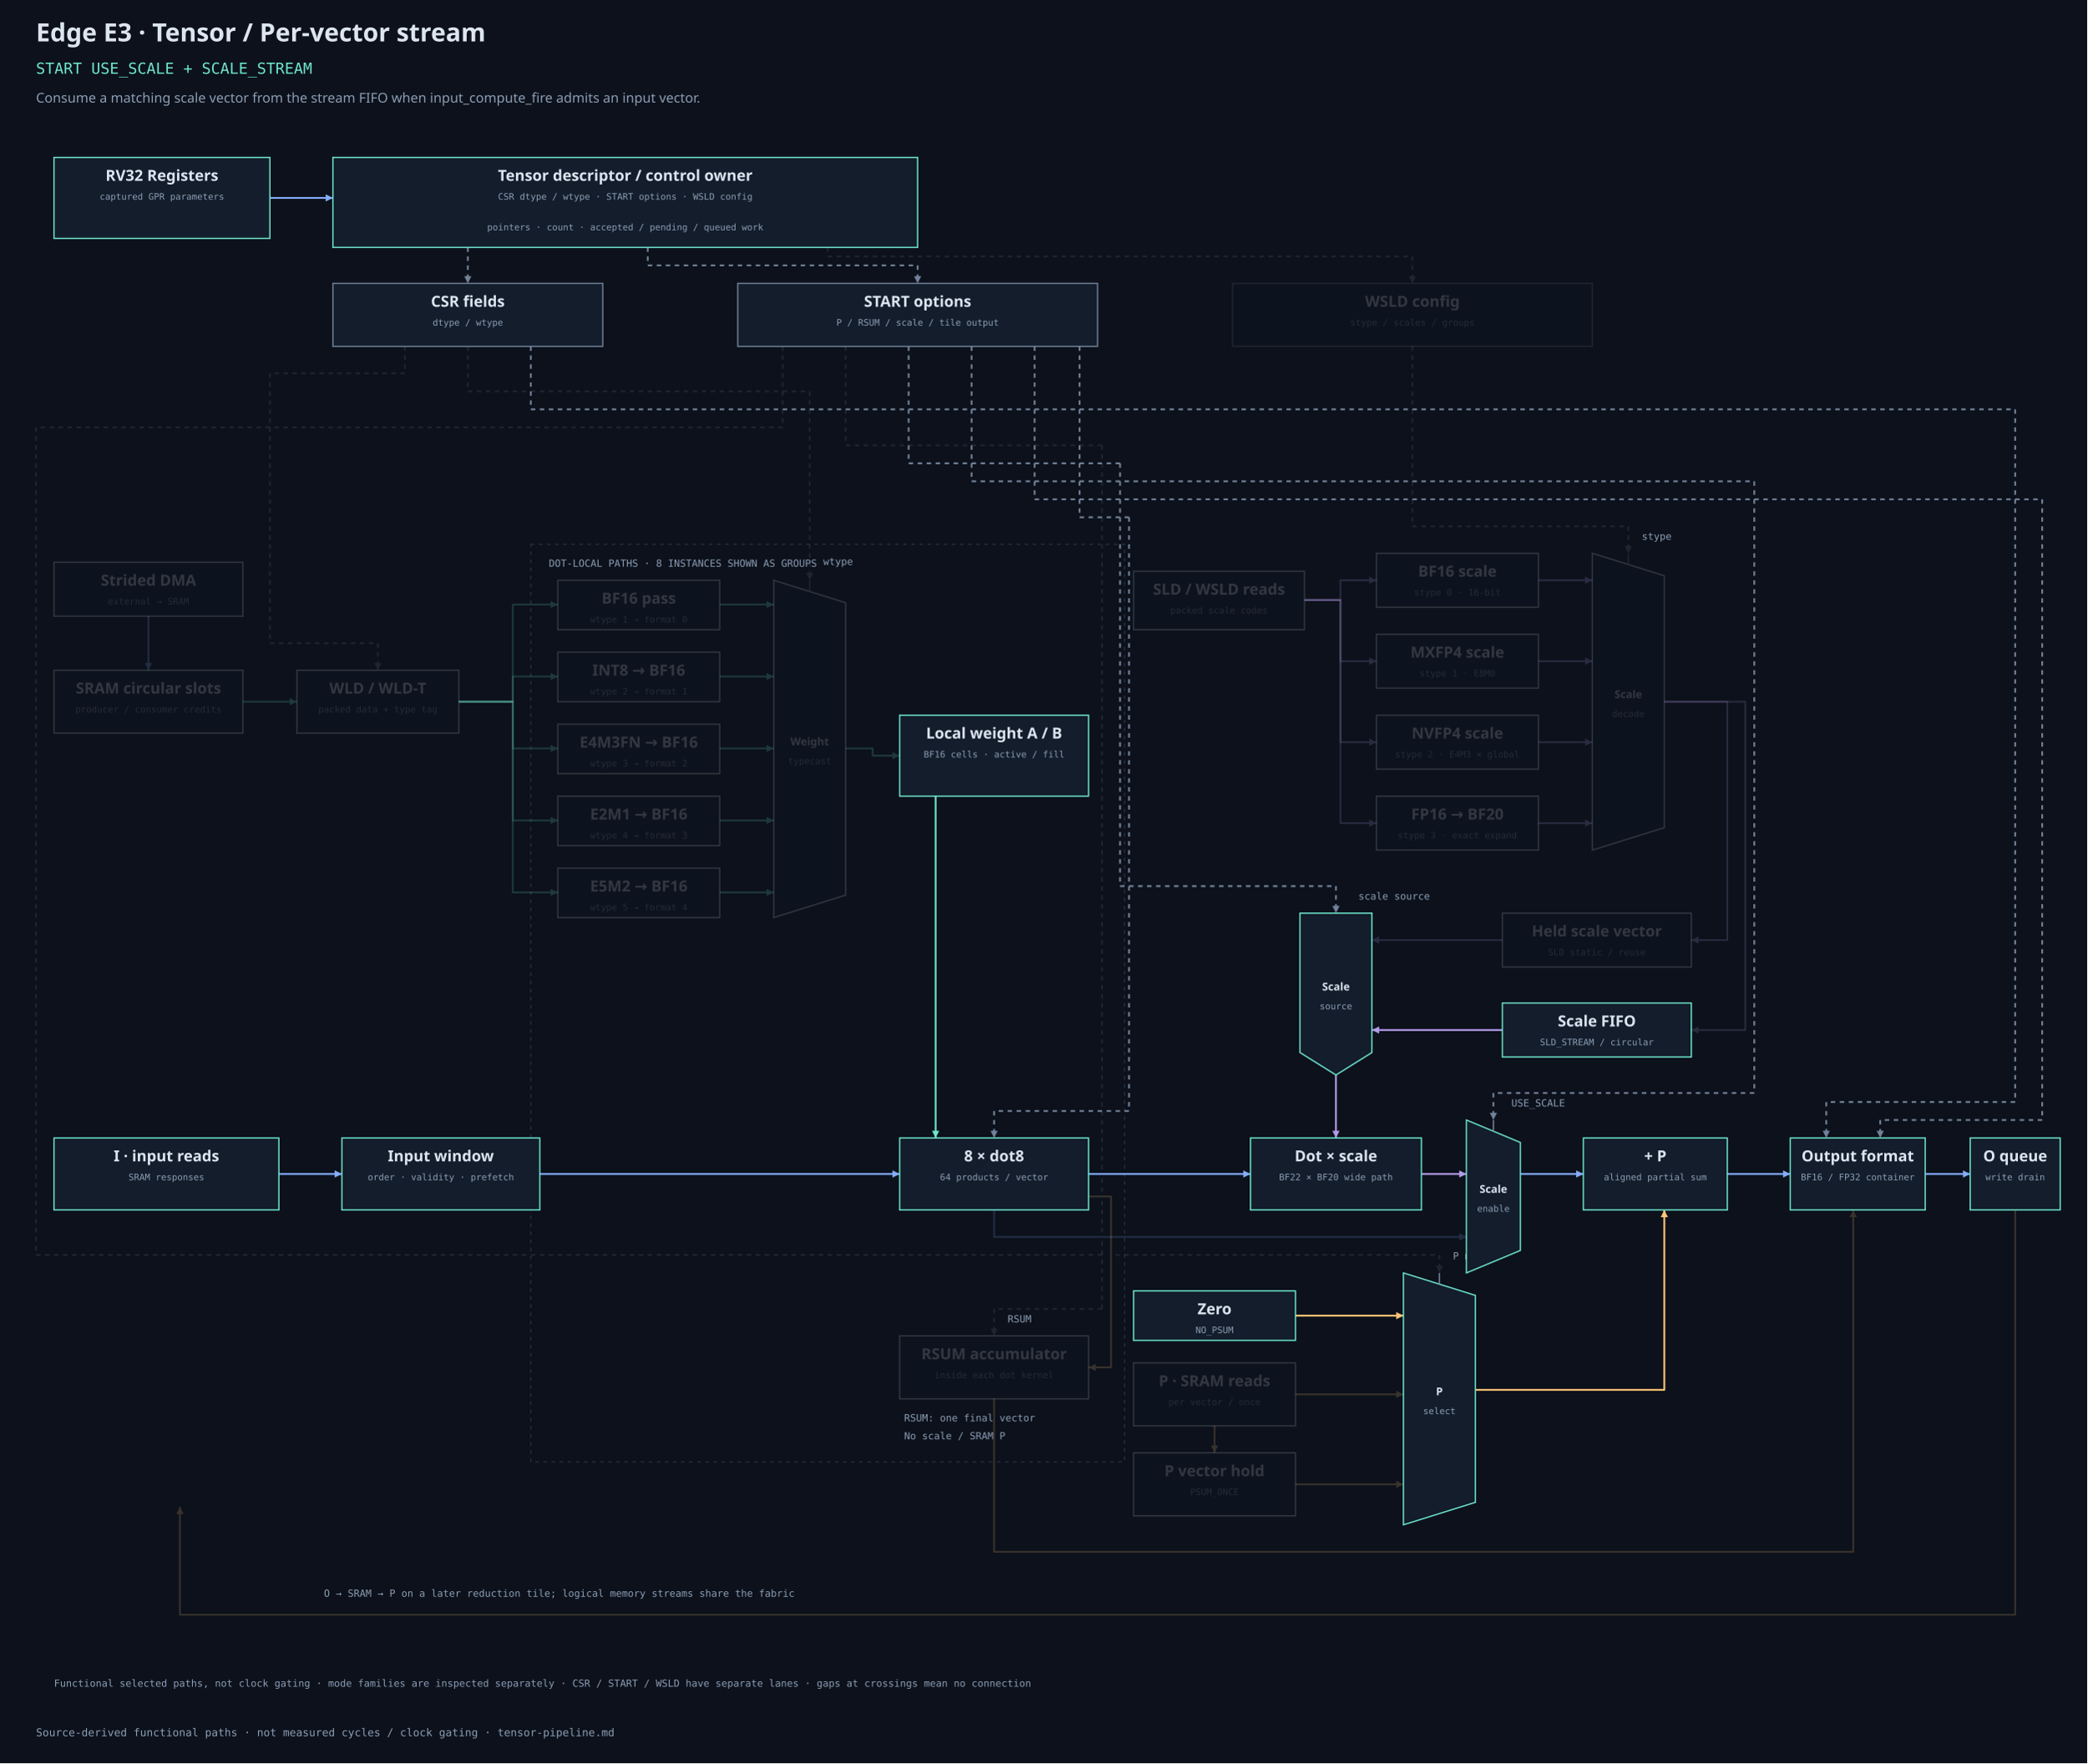
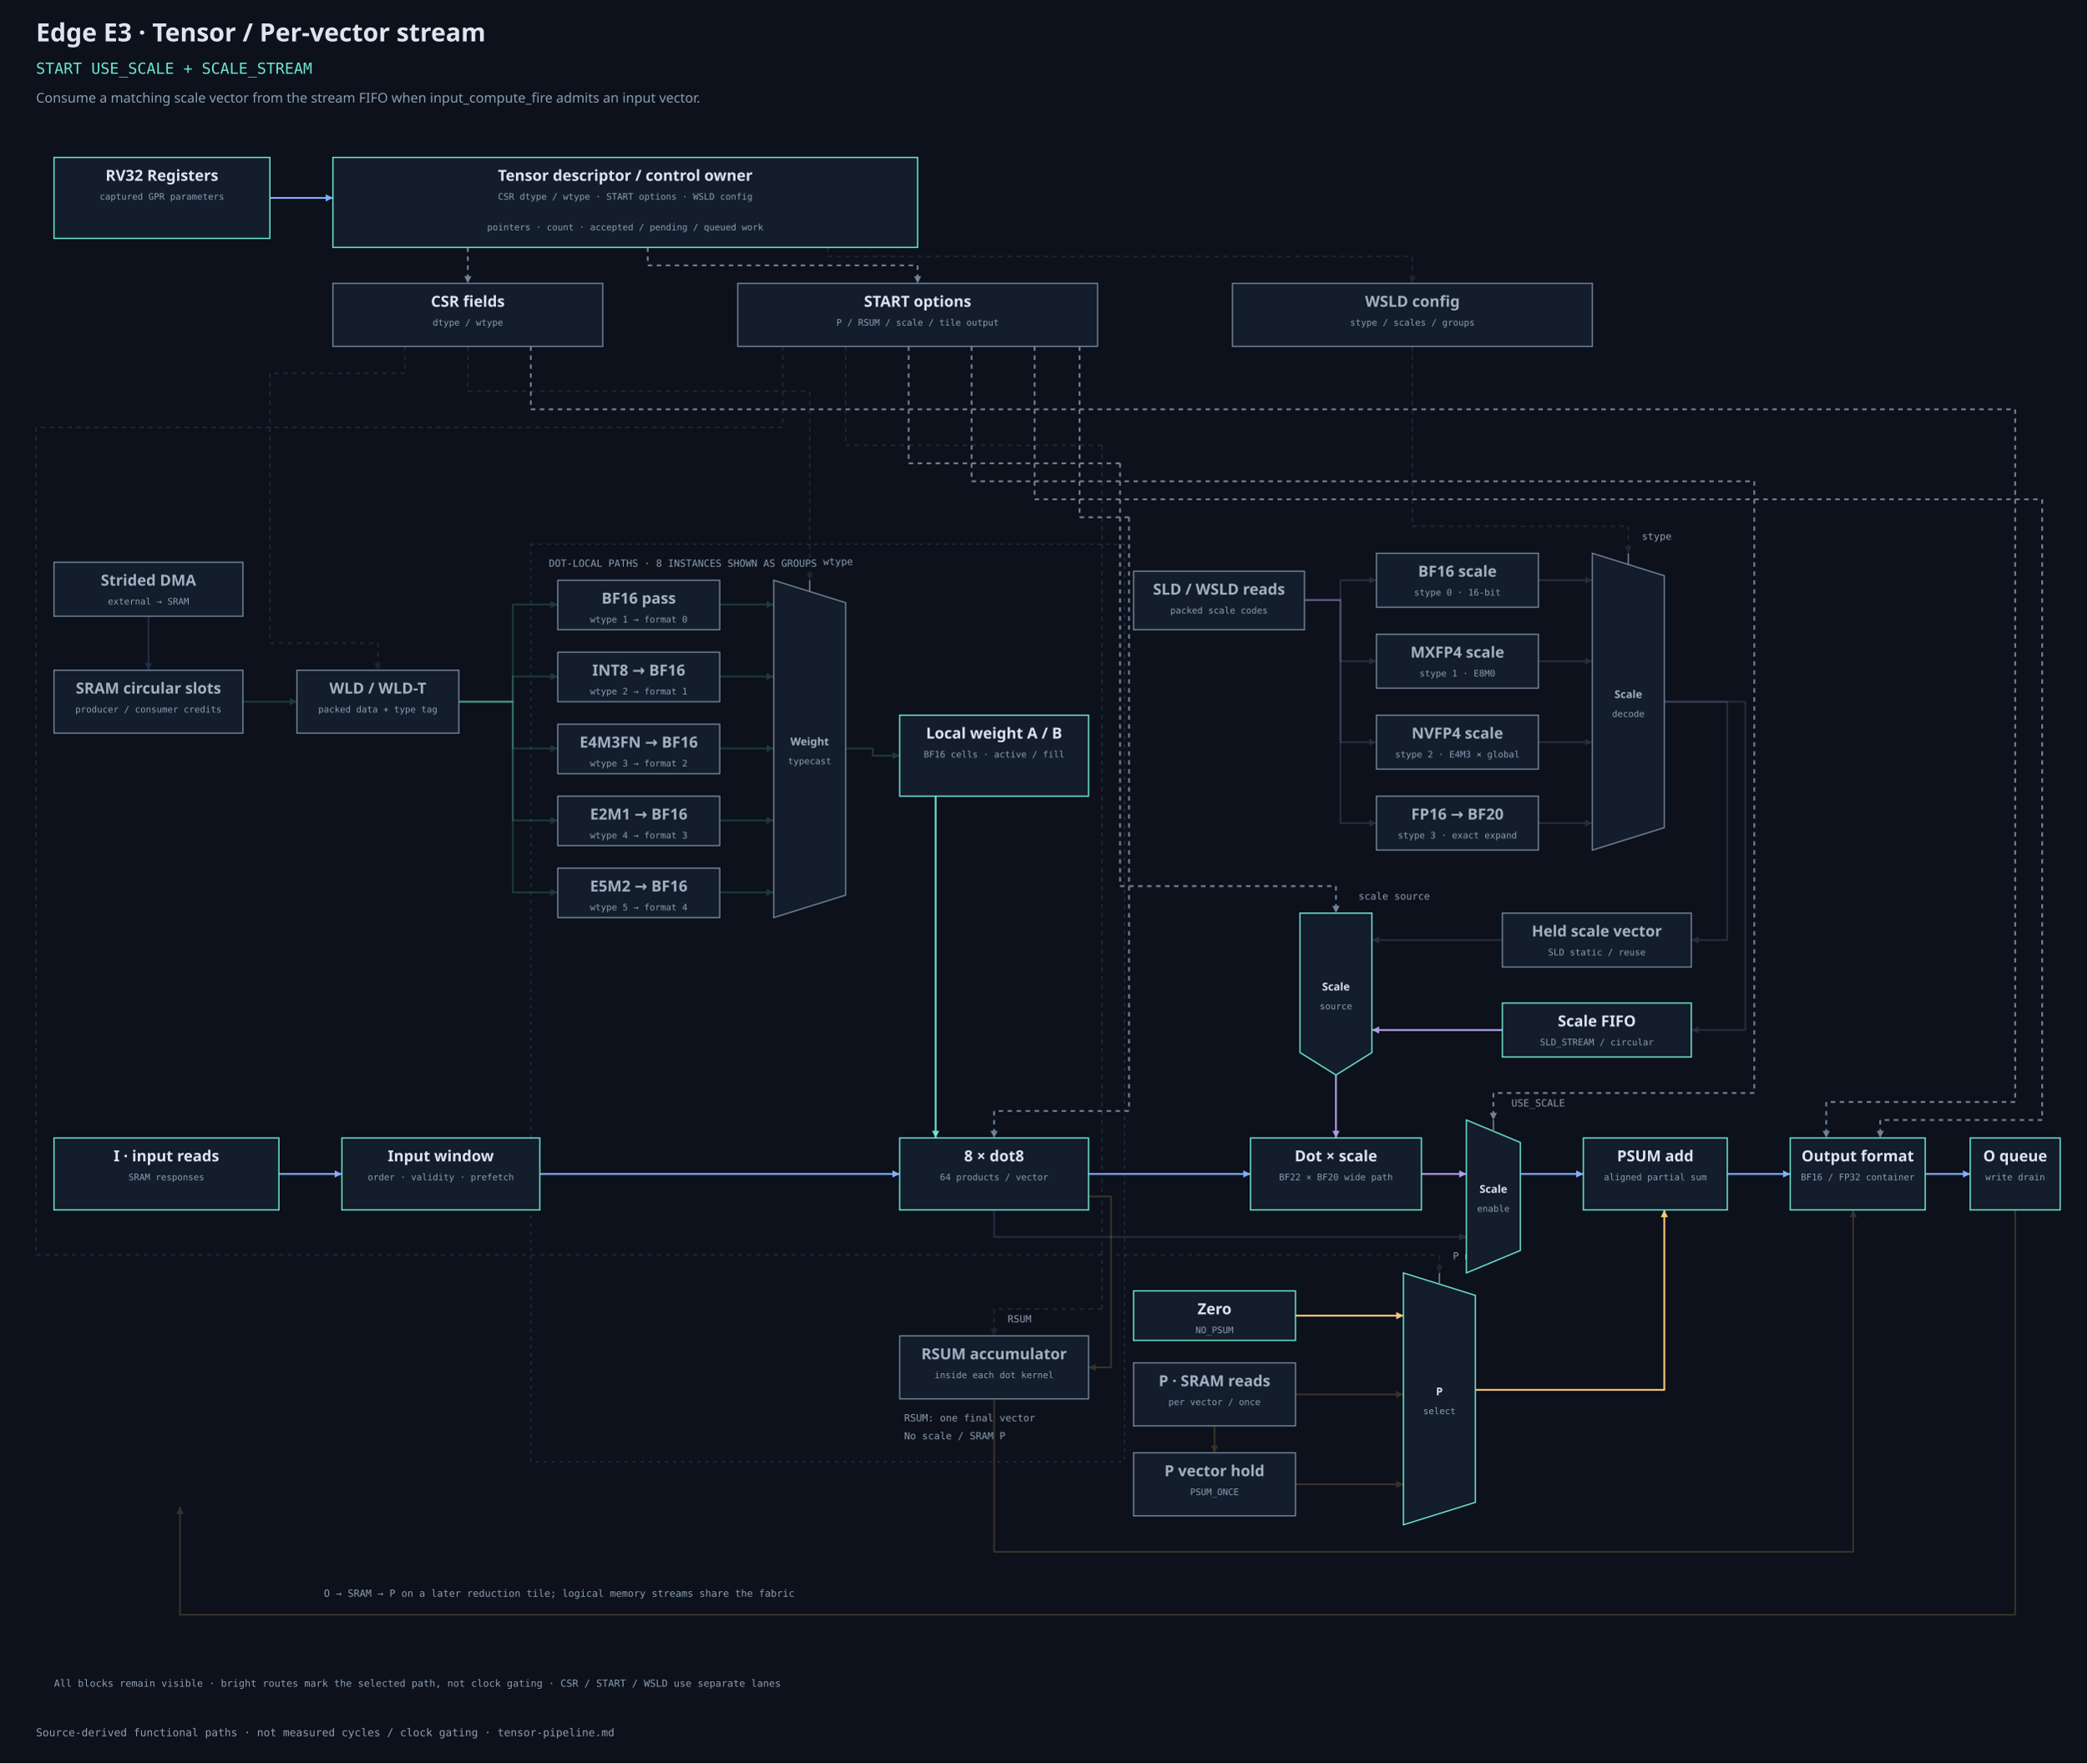
<svg xmlns="http://www.w3.org/2000/svg" width="2320" height="1960" viewBox="0 0 2320 1960">
  <rect width="2320" height="1960" fill="#0c111b" />
  <text x="40" y="46" fill="#dce5f0" font-family="sans-serif" font-size="28" font-weight="700">Edge E3 · Tensor / Per-vector stream</text>
  <text x="40" y="82" fill="#6ee7cf" font-family="monospace" font-size="17">START USE_SCALE + SCALE_STREAM</text>
  <text x="40" y="114" fill="#8c9eb5" font-family="sans-serif" font-size="15">Consume a matching scale vector from the stream FIFO when input_compute_fire admits an input vector.</text>
  <svg x="20" y="135" width="2280" height="1760" viewBox="0 0 2280 1760" role="img" aria-labelledby="tensor-svg-title tensor-svg-desc">
-     <style>.tensor-bg{fill:var(--bg,#0c111b)}.tensor-memory{fill:none;stroke:var(--rule,#29394e);stroke-dasharray:4 5}.tensor-title{font:600 17px sans-serif;fill:var(--ink,#dce5f0)}.tensor-sub{font:10px monospace;fill:var(--muted,#8c9eb5)}.tensor-caption{font:11px monospace;fill:var(--muted,#8c9eb5)}.tensor-box{fill:var(--panel,#131d2b);stroke:var(--ink,#dce5f0);stroke-width:1.4}.tensor-wire{fill:none;stroke-width:2;stroke-linejoin:round}.tensor-data{stroke:#85adff}.tensor-weight{stroke:#6ee7cf}.tensor-psum{stroke:#ffc578}.tensor-optional{stroke:#b39be8}.tensor-control{stroke:#718198;stroke-dasharray:5 5}.tensor-arrow-data{fill:#85adff}.tensor-arrow-weight{fill:#6ee7cf}.tensor-arrow-psum{fill:#ffc578}.tensor-arrow-optional{fill:#b39be8}.tensor-arrow-control{fill:#718198}[data-tensor-node],[data-tensor-path]{opacity:.18}[data-tensor-node].is-active,[data-tensor-path].is-active{opacity:1}.tensor-mux-title{font-size:12px}.tensor-control-source .tensor-box{stroke:#718198!important}.tensor-control-port{stroke:#718198;stroke-width:1.5;fill:none}.is-active .tensor-box{stroke:#6ee7cf}</style>
+     <style>.tensor-bg{fill:var(--bg,#0c111b)}.tensor-memory{fill:none;stroke:var(--rule,#29394e);stroke-dasharray:4 5}.tensor-title{font:600 17px sans-serif;fill:var(--ink,#dce5f0)}.tensor-sub{font:10px monospace;fill:var(--muted,#8c9eb5)}.tensor-caption{font:11px monospace;fill:var(--muted,#8c9eb5)}.tensor-box{fill:var(--panel,#131d2b);stroke:var(--ink,#dce5f0);stroke-width:1.4}.tensor-wire{fill:none;stroke-width:2;stroke-linejoin:round}.tensor-data{stroke:#85adff}.tensor-weight{stroke:#6ee7cf}.tensor-psum{stroke:#ffc578}.tensor-optional{stroke:#b39be8}.tensor-control{stroke:#718198;stroke-dasharray:5 5}.tensor-arrow-data{fill:#85adff}.tensor-arrow-weight{fill:#6ee7cf}.tensor-arrow-psum{fill:#ffc578}.tensor-arrow-optional{fill:#b39be8}.tensor-arrow-control{fill:#718198}[data-tensor-node]{opacity:1}[data-tensor-path]{opacity:.18}[data-tensor-path].is-active{opacity:1}[data-tensor-node]:not(.is-active) .tensor-box{stroke:var(--muted,#718198)}[data-tensor-node]:not(.is-active) .tensor-title{fill:var(--muted,#a4b1c3)}[data-tensor-node]:not(.is-active) .tensor-sub{fill:var(--muted,#8c9eb5)}.tensor-mux-title{font-size:12px}.tensor-control-source .tensor-box{stroke:#718198!important}.tensor-control-port{stroke:#718198;stroke-width:1.5;fill:none}.is-active .tensor-box{stroke:#6ee7cf}</style>
    <defs>
      <marker id="tensor-arrow-data" viewBox="0 0 8 8" refX="8" refY="4" markerWidth="8" markerHeight="8" markerUnits="userSpaceOnUse" orient="auto">
        <path d="M0 0L8 4L0 8Z" class="tensor-arrow-data" />
      </marker>
      <marker id="tensor-arrow-weight" viewBox="0 0 8 8" refX="8" refY="4" markerWidth="8" markerHeight="8" markerUnits="userSpaceOnUse" orient="auto">
        <path d="M0 0L8 4L0 8Z" class="tensor-arrow-weight" />
      </marker>
      <marker id="tensor-arrow-psum" viewBox="0 0 8 8" refX="8" refY="4" markerWidth="8" markerHeight="8" markerUnits="userSpaceOnUse" orient="auto">
        <path d="M0 0L8 4L0 8Z" class="tensor-arrow-psum" />
      </marker>
      <marker id="tensor-arrow-optional" viewBox="0 0 8 8" refX="8" refY="4" markerWidth="8" markerHeight="8" markerUnits="userSpaceOnUse" orient="auto">
        <path d="M0 0L8 4L0 8Z" class="tensor-arrow-optional" />
      </marker>
      <marker id="tensor-arrow-control" viewBox="0 0 8 8" refX="8" refY="4" markerWidth="8" markerHeight="8" markerUnits="userSpaceOnUse" orient="auto">
        <path d="M0 0L8 4L0 8Z" class="tensor-arrow-control" />
      </marker>
    </defs>
    <rect class="tensor-bg" width="2280" height="1760" />
    <rect class="tensor-memory" x="570" y="470" width="660" height="1020" />
    <text class="tensor-caption" x="590" y="495">DOT-LOCAL PATHS · 8 INSTANCES SHOWN AS GROUPS</text>
    <text class="tensor-caption" x="895" y="493">wtype</text>
    <text class="tensor-caption" x="1805" y="465">stype</text>
    <text class="tensor-caption" x="1660" y="1095">USE_SCALE</text>
    <text class="tensor-caption" x="1490" y="865">scale source</text>
    <text class="tensor-caption" x="1595" y="1265">P mode</text>
    <text class="tensor-caption" x="1100" y="1335">RSUM</text>
    <path data-tensor-path="gpr-owner" class="tensor-wire tensor-data is-active" d="M280 85H350" marker-end="url(#tensor-arrow-data)" />
    <g data-tensor-path="ctrl-wld" class="tensor-wire tensor-control ">
      <path d="M430 250L430 280M430 280L280 280M280 280L280 580M280 580L400 580M400 580L400 610" />
      <path d="M400 602L400 610" marker-end="url(#tensor-arrow-control)" />
    </g>
    <g data-tensor-path="ctrl-weight" class="tensor-wire tensor-control ">
      <path d="M500 250L500 300M500 300L880 300M880 300L880 510" />
      <path d="M880 502L880 510" marker-end="url(#tensor-arrow-control)" />
    </g>
    <g data-tensor-path="ctrl-psum" class="tensor-wire tensor-control ">
      <path d="M850 250L850 340M850 340L20 340M20 340L20 1260M20 1260L1210 1260M1220 1260L1580 1260M1580 1260L1580 1280" />
      <path d="M1580 1272L1580 1280" marker-end="url(#tensor-arrow-control)" />
    </g>
    <g data-tensor-path="ctrl-rsum" class="tensor-wire tensor-control ">
      <path d="M920 250L920 360M920 360L1205 360M1205 360L1205 1165M1205 1175L1205 1190M1205 1200L1205 1235M1205 1245L1205 1320M1205 1320L1085 1320M1085 1320L1085 1350" />
      <path d="M1085 1342L1085 1350" marker-end="url(#tensor-arrow-control)" />
    </g>
    <g data-tensor-path="ctrl-scale" class="tensor-wire tensor-control is-active">
      <path d="M990 250L990 380M990 380L1225 380M1225 380L1225 850M1225 850L1465 850M1465 850L1465 880" />
      <path d="M1465 872L1465 880" marker-end="url(#tensor-arrow-control)" />
    </g>
    <g data-tensor-path="ctrl-enable" class="tensor-wire tensor-control is-active">
      <path d="M1060 250L1060 400M1060 400L1930 400M1930 400L1930 1080M1930 1080L1640 1080M1640 1080L1640 1110" />
      <path d="M1640 1102L1640 1110" marker-end="url(#tensor-arrow-control)" />
    </g>
    <g data-tensor-path="ctrl-stype" class="tensor-wire tensor-control ">
      <path d="M1550 250L1550 450M1550 450L1790 450M1790 450L1790 480" />
      <path d="M1790 472L1790 480" marker-end="url(#tensor-arrow-control)" />
    </g>
    <g data-tensor-path="ctrl-format" class="tensor-wire tensor-control is-active">
      <path d="M570 250L570 320M570 320L2220 320M2220 320L2220 1090M2220 1090L2010 1090M2010 1090L2010 1130" />
      <path d="M2010 1122L2010 1130" marker-end="url(#tensor-arrow-control)" />
    </g>
    <g data-tensor-path="owner-dot" class="tensor-wire tensor-control is-active">
      <path d="M1180 250L1180 440M1180 440L1235 440M1235 440L1235 1100M1235 1100L1085 1100M1085 1100L1085 1130" />
      <path d="M1085 1122L1085 1130" marker-end="url(#tensor-arrow-control)" />
    </g>
    <path data-tensor-path="dma-ring" class="tensor-wire tensor-data " d="M145 550L145 610" marker-end="url(#tensor-arrow-data)" />
    <path data-tensor-path="ring-wld" class="tensor-wire tensor-weight " d="M250 645L310 645" marker-end="url(#tensor-arrow-weight)" />
    <path data-tensor-path="weights" class="tensor-wire tensor-weight is-active" d="M1020 750L1020 1130" marker-end="url(#tensor-arrow-weight)" />
    <path data-tensor-path="input-window" class="tensor-wire tensor-data is-active" d="M290 1170L360 1170" marker-end="url(#tensor-arrow-data)" />
    <path data-tensor-path="window-dot" class="tensor-wire tensor-data is-active" d="M580 1170L980 1170" marker-end="url(#tensor-arrow-data)" />
    <path data-tensor-path="dot-post" class="tensor-wire tensor-data is-active" d="M1190 1170L1370 1170" marker-end="url(#tensor-arrow-data)" />
    <path data-tensor-path="scale-product" class="tensor-wire tensor-optional is-active" d="M1560 1170L1610 1170" marker-end="url(#tensor-arrow-optional)" />
    <path data-tensor-path="scale-bypass" class="tensor-wire tensor-data " d="M1085 1210L1085 1240L1610 1240" marker-end="url(#tensor-arrow-data)" />
    <path data-tensor-path="scaled-to-post" class="tensor-wire tensor-data is-active" d="M1670 1170L1740 1170" marker-end="url(#tensor-arrow-data)" />
    <path data-tensor-path="post-output" class="tensor-wire tensor-data is-active" d="M1900 1170L1970 1170" marker-end="url(#tensor-arrow-data)" />
    <path data-tensor-path="format-output" class="tensor-wire tensor-data is-active" d="M2120 1170L2170 1170" marker-end="url(#tensor-arrow-data)" />
    <path data-tensor-path="rsum-merge" class="tensor-wire tensor-psum " d="M1190 1195L1215 1195L1215 1385L1190 1385" marker-end="url(#tensor-arrow-psum)" />
    <path data-tensor-path="rsum-output" class="tensor-wire tensor-psum " d="M1085 1420L1085 1590L2040 1590L2040 1210" marker-end="url(#tensor-arrow-psum)" />
    <path data-tensor-path="static-scale" class="tensor-wire tensor-optional " d="M1650 910L1505 910" marker-end="url(#tensor-arrow-optional)" />
    <path data-tensor-path="stream-scale" class="tensor-wire tensor-optional is-active" d="M1650 1010L1505 1010" marker-end="url(#tensor-arrow-optional)" />
    <path data-tensor-path="scale" class="tensor-wire tensor-optional is-active" d="M1465 1060L1465 1130" marker-end="url(#tensor-arrow-optional)" />
    <path data-tensor-path="sld-static" class="tensor-wire tensor-optional " d="M1830 645L1900 645L1900 910L1860 910" marker-end="url(#tensor-arrow-optional)" />
    <path data-tensor-path="sld-stream" class="tensor-wire tensor-optional " d="M1830 645L1920 645L1920 1010L1860 1010" marker-end="url(#tensor-arrow-optional)" />
    <path data-tensor-path="zero-p" class="tensor-wire tensor-psum is-active" d="M1420 1327.5L1540 1327.5" marker-end="url(#tensor-arrow-psum)" />
    <path data-tensor-path="read-hold" class="tensor-wire tensor-psum " d="M1330 1450L1330 1480" marker-end="url(#tensor-arrow-psum)" />
    <path data-tensor-path="hold-p" class="tensor-wire tensor-psum " d="M1420 1515L1540 1515" marker-end="url(#tensor-arrow-psum)" />
    <path data-tensor-path="stream-p" class="tensor-wire tensor-psum " d="M1420 1415L1540 1415" marker-end="url(#tensor-arrow-psum)" />
    <path data-tensor-path="psum-post" class="tensor-wire tensor-psum is-active" d="M1620 1410L1830 1410L1830 1210" marker-end="url(#tensor-arrow-psum)" />
    <path data-tensor-path="writeback" class="tensor-wire tensor-psum " d="M2220 1210L2220 1660L180 1660L180 1540" marker-end="url(#tensor-arrow-psum)" />
    <path data-tensor-path="wld-bf16" class="tensor-wire tensor-weight " d="M490 645L550 645L550 537L600 537" marker-end="url(#tensor-arrow-weight)" />
    <path data-tensor-path="cast-bf16" class="tensor-wire tensor-weight " d="M780 537L840 537" marker-end="url(#tensor-arrow-weight)" />
    <path data-tensor-path="wld-int8" class="tensor-wire tensor-weight " d="M490 645L550 645L550 617L600 617" marker-end="url(#tensor-arrow-weight)" />
    <path data-tensor-path="cast-int8" class="tensor-wire tensor-weight " d="M780 617L840 617" marker-end="url(#tensor-arrow-weight)" />
    <path data-tensor-path="wld-e4m3" class="tensor-wire tensor-weight " d="M490 645L550 645L550 697L600 697" marker-end="url(#tensor-arrow-weight)" />
    <path data-tensor-path="cast-e4m3" class="tensor-wire tensor-weight " d="M780 697L840 697" marker-end="url(#tensor-arrow-weight)" />
    <path data-tensor-path="wld-fp4" class="tensor-wire tensor-weight " d="M490 645L550 645L550 777L600 777" marker-end="url(#tensor-arrow-weight)" />
    <path data-tensor-path="cast-fp4" class="tensor-wire tensor-weight " d="M780 777L840 777" marker-end="url(#tensor-arrow-weight)" />
    <path data-tensor-path="wld-e5m2" class="tensor-wire tensor-weight " d="M490 645L550 645L550 857L600 857" marker-end="url(#tensor-arrow-weight)" />
    <path data-tensor-path="cast-e5m2" class="tensor-wire tensor-weight " d="M780 857L840 857" marker-end="url(#tensor-arrow-weight)" />
    <path data-tensor-path="wld-banks" class="tensor-wire tensor-weight " d="M920 697L950 697L950 705L980 705" marker-end="url(#tensor-arrow-weight)" />
    <path data-tensor-path="sld-bf16" class="tensor-wire tensor-optional " d="M1430 532L1470 532L1470 510L1510 510" marker-end="url(#tensor-arrow-optional)" />
    <path data-tensor-path="decode-bf16" class="tensor-wire tensor-optional " d="M1690 510L1750 510" marker-end="url(#tensor-arrow-optional)" />
    <path data-tensor-path="sld-mx" class="tensor-wire tensor-optional " d="M1430 532L1470 532L1470 600L1510 600" marker-end="url(#tensor-arrow-optional)" />
    <path data-tensor-path="decode-mx" class="tensor-wire tensor-optional " d="M1690 600L1750 600" marker-end="url(#tensor-arrow-optional)" />
    <path data-tensor-path="sld-nv" class="tensor-wire tensor-optional " d="M1430 532L1470 532L1470 690L1510 690" marker-end="url(#tensor-arrow-optional)" />
    <path data-tensor-path="decode-nv" class="tensor-wire tensor-optional " d="M1690 690L1750 690" marker-end="url(#tensor-arrow-optional)" />
    <path data-tensor-path="sld-fp16" class="tensor-wire tensor-optional " d="M1430 532L1470 532L1470 780L1510 780" marker-end="url(#tensor-arrow-optional)" />
    <path data-tensor-path="decode-fp16" class="tensor-wire tensor-optional " d="M1690 780L1750 780" marker-end="url(#tensor-arrow-optional)" />
    <g data-tensor-path="owner-csr" class="tensor-wire tensor-control is-active">
      <path d="M500 140L500 180" />
      <path d="M500 172L500 180" marker-end="url(#tensor-arrow-control)" />
    </g>
    <g data-tensor-path="owner-start" class="tensor-wire tensor-control is-active">
      <path d="M700 140L700 160M700 160L1000 160M1000 160L1000 180" />
      <path d="M1000 172L1000 180" marker-end="url(#tensor-arrow-control)" />
    </g>
    <g data-tensor-path="owner-wsld" class="tensor-wire tensor-control ">
      <path d="M900 140L900 150M900 150L1550 150M1550 150L1550 180" />
      <path d="M1550 172L1550 180" marker-end="url(#tensor-arrow-control)" />
    </g>
    <g data-tensor-path="ctrl-tile-format" class="tensor-wire tensor-control is-active">
      <path d="M1130 250L1130 420M1130 420L2250 420M2250 420L2250 1110M2250 1110L2070 1110M2070 1110L2070 1130" />
      <path d="M2070 1122L2070 1130" marker-end="url(#tensor-arrow-control)" />
    </g>
    <g data-tensor-node="gpr" class="is-active " role="button" tabindex="0" aria-label="RV32 Registers: explore this path">
      <rect class="tensor-box" x="40" y="40" width="240" height="90" />
      <text class="tensor-title " x="160" y="66" text-anchor="middle">RV32 Registers</text>
      <text class="tensor-sub" x="160" y="87" text-anchor="middle">captured GPR parameters</text>
    </g>
    <g data-tensor-node="owner" class="is-active " role="button" tabindex="0" aria-label="Tensor descriptor / control owner: explore this path">
      <rect class="tensor-box" x="350" y="40" width="650" height="100" />
      <text class="tensor-title " x="675" y="66" text-anchor="middle">Tensor descriptor / control owner</text>
      <text class="tensor-sub" x="675" y="87" text-anchor="middle">CSR dtype / wtype · START options · WSLD config</text>
      <text class="tensor-sub" x="675" y="121" text-anchor="middle">pointers · count · accepted / pending / queued work</text>
    </g>
    <g data-tensor-node="dma" class=" " role="button" tabindex="0" aria-label="Strided DMA: explore this path">
      <rect class="tensor-box" x="40" y="490" width="210" height="60" />
      <text class="tensor-title " x="145" y="516" text-anchor="middle">Strided DMA</text>
      <text class="tensor-sub" x="145" y="537" text-anchor="middle">external → SRAM</text>
    </g>
    <g data-tensor-node="ring" class=" " role="button" tabindex="0" aria-label="SRAM circular slots: explore this path">
      <rect class="tensor-box" x="40" y="610" width="210" height="70" />
      <text class="tensor-title " x="145" y="636" text-anchor="middle">SRAM circular slots</text>
      <text class="tensor-sub" x="145" y="657" text-anchor="middle">producer / consumer credits</text>
    </g>
    <g data-tensor-node="wld" class=" " role="button" tabindex="0" aria-label="WLD / WLD-T: explore this path">
      <rect class="tensor-box" x="310" y="610" width="180" height="70" />
      <text class="tensor-title " x="400" y="636" text-anchor="middle">WLD / WLD-T</text>
      <text class="tensor-sub" x="400" y="657" text-anchor="middle">packed data + type tag</text>
    </g>
    <g data-tensor-node="w-bf16" class=" " role="button" tabindex="0" aria-label="BF16 pass: explore this path">
      <rect class="tensor-box" x="600" y="510" width="180" height="55" />
      <text class="tensor-title " x="690" y="536" text-anchor="middle">BF16 pass</text>
      <text class="tensor-sub" x="690" y="557" text-anchor="middle">wtype 1 → format 0</text>
    </g>
    <g data-tensor-node="w-int8" class=" " role="button" tabindex="0" aria-label="INT8 → BF16: explore this path">
      <rect class="tensor-box" x="600" y="590" width="180" height="55" />
      <text class="tensor-title " x="690" y="616" text-anchor="middle">INT8 → BF16</text>
      <text class="tensor-sub" x="690" y="637" text-anchor="middle">wtype 2 → format 1</text>
    </g>
    <g data-tensor-node="w-e4m3" class=" " role="button" tabindex="0" aria-label="E4M3FN → BF16: explore this path">
      <rect class="tensor-box" x="600" y="670" width="180" height="55" />
      <text class="tensor-title " x="690" y="696" text-anchor="middle">E4M3FN → BF16</text>
      <text class="tensor-sub" x="690" y="717" text-anchor="middle">wtype 3 → format 2</text>
    </g>
    <g data-tensor-node="w-fp4" class=" " role="button" tabindex="0" aria-label="E2M1 → BF16: explore this path">
      <rect class="tensor-box" x="600" y="750" width="180" height="55" />
      <text class="tensor-title " x="690" y="776" text-anchor="middle">E2M1 → BF16</text>
      <text class="tensor-sub" x="690" y="797" text-anchor="middle">wtype 4 → format 3</text>
    </g>
    <g data-tensor-node="w-e5m2" class=" " role="button" tabindex="0" aria-label="E5M2 → BF16: explore this path">
      <rect class="tensor-box" x="600" y="830" width="180" height="55" />
      <text class="tensor-title " x="690" y="856" text-anchor="middle">E5M2 → BF16</text>
      <text class="tensor-sub" x="690" y="877" text-anchor="middle">wtype 5 → format 4</text>
    </g>
    <g data-tensor-node="wselect" class=" " role="button" tabindex="0" aria-label="Weight: explore this path">
      <path class="tensor-box" d="M840 510L920 535V860L840 885Z" />
      <path class="tensor-control-port" d="M880 510V522.5" />
      <text class="tensor-title tensor-mux-title" x="880" y="693.5" text-anchor="middle">Weight</text>
      <text class="tensor-sub" x="880" y="714.5" text-anchor="middle">typecast</text>
    </g>
    <g data-tensor-node="banks" class="is-active " role="button" tabindex="0" aria-label="Local weight A / B: explore this path">
      <rect class="tensor-box" x="980" y="660" width="210" height="90" />
      <text class="tensor-title " x="1085" y="686" text-anchor="middle">Local weight A / B</text>
      <text class="tensor-sub" x="1085" y="707" text-anchor="middle">BF16 cells · active / fill</text>
    </g>
    <g data-tensor-node="input" class="is-active " role="button" tabindex="0" aria-label="I · input reads: explore this path">
      <rect class="tensor-box" x="40" y="1130" width="250" height="80" />
      <text class="tensor-title " x="165" y="1156" text-anchor="middle">I · input reads</text>
      <text class="tensor-sub" x="165" y="1177" text-anchor="middle">SRAM responses</text>
    </g>
    <g data-tensor-node="window" class="is-active " role="button" tabindex="0" aria-label="Input window: explore this path">
      <rect class="tensor-box" x="360" y="1130" width="220" height="80" />
      <text class="tensor-title " x="470" y="1156" text-anchor="middle">Input window</text>
      <text class="tensor-sub" x="470" y="1177" text-anchor="middle">order · validity · prefetch</text>
    </g>
    <g data-tensor-node="dot" class="is-active " role="button" tabindex="0" aria-label="8 × dot8: explore this path">
      <rect class="tensor-box" x="980" y="1130" width="210" height="80" />
      <text class="tensor-title " x="1085" y="1156" text-anchor="middle">8 × dot8</text>
      <text class="tensor-sub" x="1085" y="1177" text-anchor="middle">64 products / vector</text>
    </g>
    <g data-tensor-node="rsum" class=" " role="button" tabindex="0" aria-label="RSUM accumulator: explore this path">
      <rect class="tensor-box" x="980" y="1350" width="210" height="70" />
      <text class="tensor-title " x="1085" y="1376" text-anchor="middle">RSUM accumulator</text>
      <text class="tensor-sub" x="1085" y="1397" text-anchor="middle">inside each dot kernel</text>
    </g>
    <g data-tensor-node="sld" class=" " role="button" tabindex="0" aria-label="SLD / WSLD reads: explore this path">
      <rect class="tensor-box" x="1240" y="500" width="190" height="65" />
      <text class="tensor-title " x="1335" y="526" text-anchor="middle">SLD / WSLD reads</text>
      <text class="tensor-sub" x="1335" y="547" text-anchor="middle">packed scale codes</text>
    </g>
    <g data-tensor-node="s-bf16" class=" " role="button" tabindex="0" aria-label="BF16 scale: explore this path">
      <rect class="tensor-box" x="1510" y="480" width="180" height="60" />
      <text class="tensor-title " x="1600" y="506" text-anchor="middle">BF16 scale</text>
      <text class="tensor-sub" x="1600" y="527" text-anchor="middle">stype 0 · 16-bit</text>
    </g>
    <g data-tensor-node="s-mx" class=" " role="button" tabindex="0" aria-label="MXFP4 scale: explore this path">
      <rect class="tensor-box" x="1510" y="570" width="180" height="60" />
      <text class="tensor-title " x="1600" y="596" text-anchor="middle">MXFP4 scale</text>
      <text class="tensor-sub" x="1600" y="617" text-anchor="middle">stype 1 · E8M0</text>
    </g>
    <g data-tensor-node="s-nv" class=" " role="button" tabindex="0" aria-label="NVFP4 scale: explore this path">
      <rect class="tensor-box" x="1510" y="660" width="180" height="60" />
      <text class="tensor-title " x="1600" y="686" text-anchor="middle">NVFP4 scale</text>
      <text class="tensor-sub" x="1600" y="707" text-anchor="middle">stype 2 · E4M3 × global</text>
    </g>
    <g data-tensor-node="s-fp16" class=" " role="button" tabindex="0" aria-label="FP16 → BF20: explore this path">
      <rect class="tensor-box" x="1510" y="750" width="180" height="60" />
      <text class="tensor-title " x="1600" y="776" text-anchor="middle">FP16 → BF20</text>
      <text class="tensor-sub" x="1600" y="797" text-anchor="middle">stype 3 · exact expand</text>
    </g>
    <g data-tensor-node="stype" class=" " role="button" tabindex="0" aria-label="Scale: explore this path">
      <path class="tensor-box" d="M1750 480L1830 505V785L1750 810Z" />
      <path class="tensor-control-port" d="M1790 480V492.5" />
      <text class="tensor-title tensor-mux-title" x="1790" y="641" text-anchor="middle">Scale</text>
      <text class="tensor-sub" x="1790" y="662" text-anchor="middle">decode</text>
    </g>
    <g data-tensor-node="scale-hold" class=" " role="button" tabindex="0" aria-label="Held scale vector: explore this path">
      <rect class="tensor-box" x="1650" y="880" width="210" height="60" />
      <text class="tensor-title " x="1755" y="906" text-anchor="middle">Held scale vector</text>
      <text class="tensor-sub" x="1755" y="927" text-anchor="middle">SLD static / reuse</text>
    </g>
    <g data-tensor-node="scale-fifo" class="is-active " role="button" tabindex="0" aria-label="Scale FIFO: explore this path">
      <rect class="tensor-box" x="1650" y="980" width="210" height="60" />
      <text class="tensor-title " x="1755" y="1006" text-anchor="middle">Scale FIFO</text>
      <text class="tensor-sub" x="1755" y="1027" text-anchor="middle">SLD_STREAM / circular</text>
    </g>
    <g data-tensor-node="scale-source" class="is-active " role="button" tabindex="0" aria-label="Scale: explore this path">
      <path class="tensor-box" d="M1425 880H1505V1035L1465 1060L1425 1035Z" />
      <text class="tensor-title tensor-mux-title" x="1465" y="966" text-anchor="middle">Scale</text>
      <text class="tensor-sub" x="1465" y="987" text-anchor="middle">source</text>
    </g>
    <g data-tensor-node="scale-mul" class="is-active " role="button" tabindex="0" aria-label="Dot × scale: explore this path">
      <rect class="tensor-box" x="1370" y="1130" width="190" height="80" />
      <text class="tensor-title " x="1465" y="1156" text-anchor="middle">Dot × scale</text>
      <text class="tensor-sub" x="1465" y="1177" text-anchor="middle">BF22 × BF20 wide path</text>
    </g>
    <g data-tensor-node="scale-select" class="is-active " role="button" tabindex="0" aria-label="Scale: explore this path">
      <path class="tensor-box" d="M1610 1110L1670 1135V1255L1610 1280Z" />
      <path class="tensor-control-port" d="M1640 1110V1122.5" />
      <text class="tensor-title tensor-mux-title" x="1640" y="1191" text-anchor="middle">Scale</text>
      <text class="tensor-sub" x="1640" y="1212" text-anchor="middle">enable</text>
    </g>
-     <g data-tensor-node="post" class="is-active " role="button" tabindex="0" aria-label="+ P: explore this path">
+     <g data-tensor-node="post" class="is-active " role="button" tabindex="0" aria-label="PSUM add: explore this path">
      <rect class="tensor-box" x="1740" y="1130" width="160" height="80" />
-       <text class="tensor-title " x="1820" y="1156" text-anchor="middle">+ P</text>
+       <text class="tensor-title " x="1820" y="1156" text-anchor="middle">PSUM add</text>
      <text class="tensor-sub" x="1820" y="1177" text-anchor="middle">aligned partial sum</text>
    </g>
    <g data-tensor-node="psum" class=" " role="button" tabindex="0" aria-label="P · SRAM reads: explore this path">
      <rect class="tensor-box" x="1240" y="1380" width="180" height="70" />
      <text class="tensor-title " x="1330" y="1406" text-anchor="middle">P · SRAM reads</text>
      <text class="tensor-sub" x="1330" y="1427" text-anchor="middle">per vector / once</text>
    </g>
    <g data-tensor-node="zero" class="is-active " role="button" tabindex="0" aria-label="Zero: explore this path">
      <rect class="tensor-box" x="1240" y="1300" width="180" height="55" />
      <text class="tensor-title " x="1330" y="1326" text-anchor="middle">Zero</text>
      <text class="tensor-sub" x="1330" y="1347" text-anchor="middle">NO_PSUM</text>
    </g>
    <g data-tensor-node="psum-hold" class=" " role="button" tabindex="0" aria-label="P vector hold: explore this path">
      <rect class="tensor-box" x="1240" y="1480" width="180" height="70" />
      <text class="tensor-title " x="1330" y="1506" text-anchor="middle">P vector hold</text>
      <text class="tensor-sub" x="1330" y="1527" text-anchor="middle">PSUM_ONCE</text>
    </g>
    <g data-tensor-node="psum-select" class="is-active " role="button" tabindex="0" aria-label="P: explore this path">
      <path class="tensor-box" d="M1540 1280L1620 1305V1535L1540 1560Z" />
      <path class="tensor-control-port" d="M1580 1280V1292.5" />
      <text class="tensor-title tensor-mux-title" x="1580" y="1416" text-anchor="middle">P</text>
      <text class="tensor-sub" x="1580" y="1437" text-anchor="middle">select</text>
    </g>
    <g data-tensor-node="format" class="is-active " role="button" tabindex="0" aria-label="Output format: explore this path">
      <rect class="tensor-box" x="1970" y="1130" width="150" height="80" />
      <text class="tensor-title " x="2045" y="1156" text-anchor="middle">Output format</text>
      <text class="tensor-sub" x="2045" y="1177" text-anchor="middle">BF16 / FP32 container</text>
    </g>
    <g data-tensor-node="output" class="is-active " role="button" tabindex="0" aria-label="O queue: explore this path">
      <rect class="tensor-box" x="2170" y="1130" width="100" height="80" />
      <text class="tensor-title " x="2220" y="1156" text-anchor="middle">O queue</text>
      <text class="tensor-sub" x="2220" y="1177" text-anchor="middle">write drain</text>
    </g>
    <g data-tensor-node="csr-fields" class="is-active tensor-control-source" role="button" tabindex="0" aria-label="CSR fields: explore this path">
      <rect class="tensor-box" x="350" y="180" width="300" height="70" />
      <text class="tensor-title " x="500" y="206" text-anchor="middle">CSR fields</text>
      <text class="tensor-sub" x="500" y="227" text-anchor="middle">dtype / wtype</text>
    </g>
    <g data-tensor-node="start-fields" class="is-active tensor-control-source" role="button" tabindex="0" aria-label="START options: explore this path">
      <rect class="tensor-box" x="800" y="180" width="400" height="70" />
      <text class="tensor-title " x="1000" y="206" text-anchor="middle">START options</text>
      <text class="tensor-sub" x="1000" y="227" text-anchor="middle">P / RSUM / scale / tile output</text>
    </g>
    <g data-tensor-node="wsld-fields" class=" tensor-control-source" role="button" tabindex="0" aria-label="WSLD config: explore this path">
      <rect class="tensor-box" x="1350" y="180" width="400" height="70" />
      <text class="tensor-title " x="1550" y="206" text-anchor="middle">WSLD config</text>
      <text class="tensor-sub" x="1550" y="227" text-anchor="middle">stype / scales / groups</text>
    </g>
    <text class="tensor-caption" x="985" y="1445">RSUM: one final vector</text>
    <text class="tensor-caption" x="985" y="1465">No scale / SRAM P</text>
    <text class="tensor-caption" x="340" y="1640">O → SRAM → P on a later reduction tile; logical memory streams share the fabric</text>
-     <text class="tensor-caption" x="40" y="1740">Functional selected paths, not clock gating · mode families are inspected separately · CSR / START / WSLD have separate lanes · gaps at crossings mean no connection</text>
+     <text class="tensor-caption" x="40" y="1740">All blocks remain visible · bright routes mark the selected path, not clock gating · CSR / START / WSLD use separate lanes</text>
  </svg>
  <text x="40" y="1930" fill="#8c9eb5" font-family="monospace" font-size="12">Source-derived functional paths · not measured cycles / clock gating · tensor-pipeline.md</text>
</svg>
